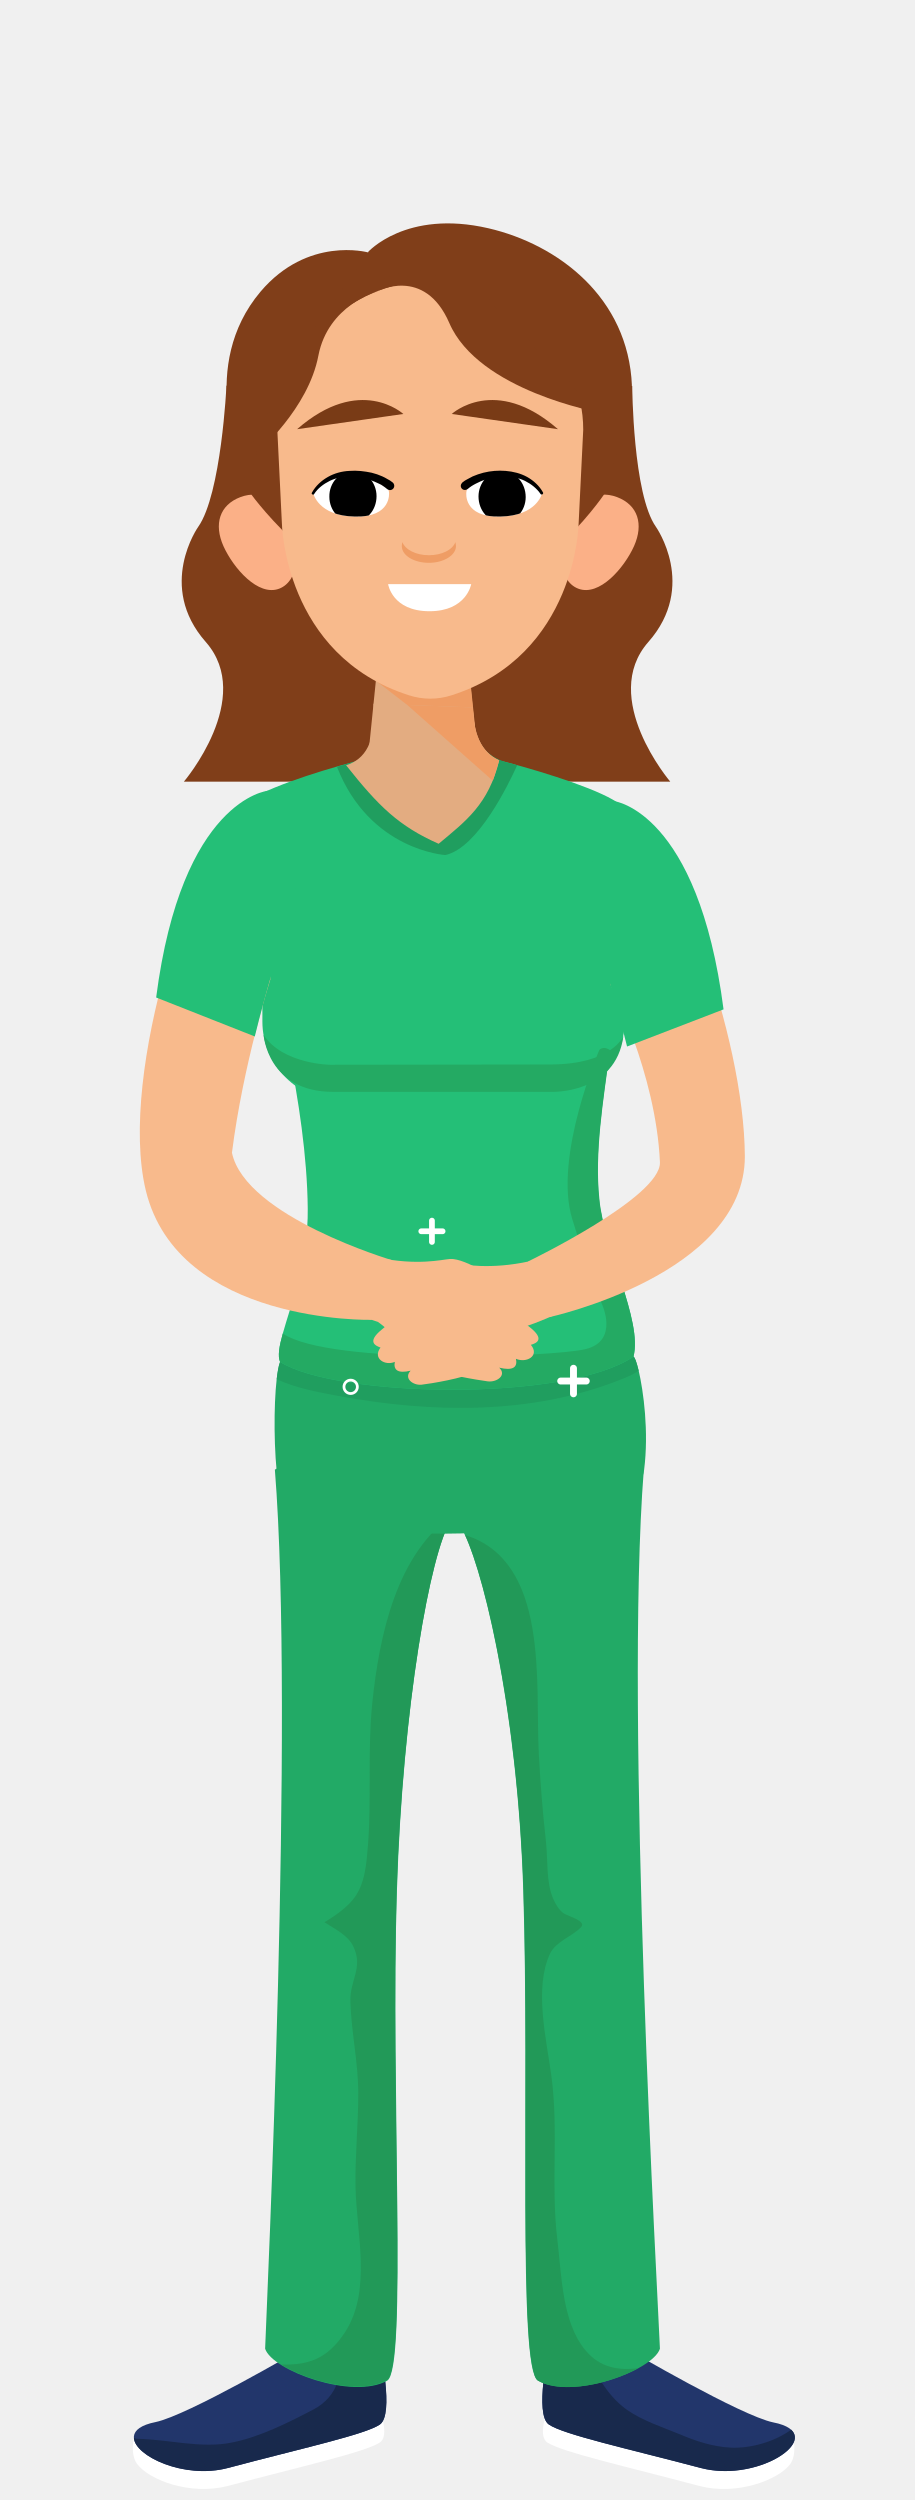
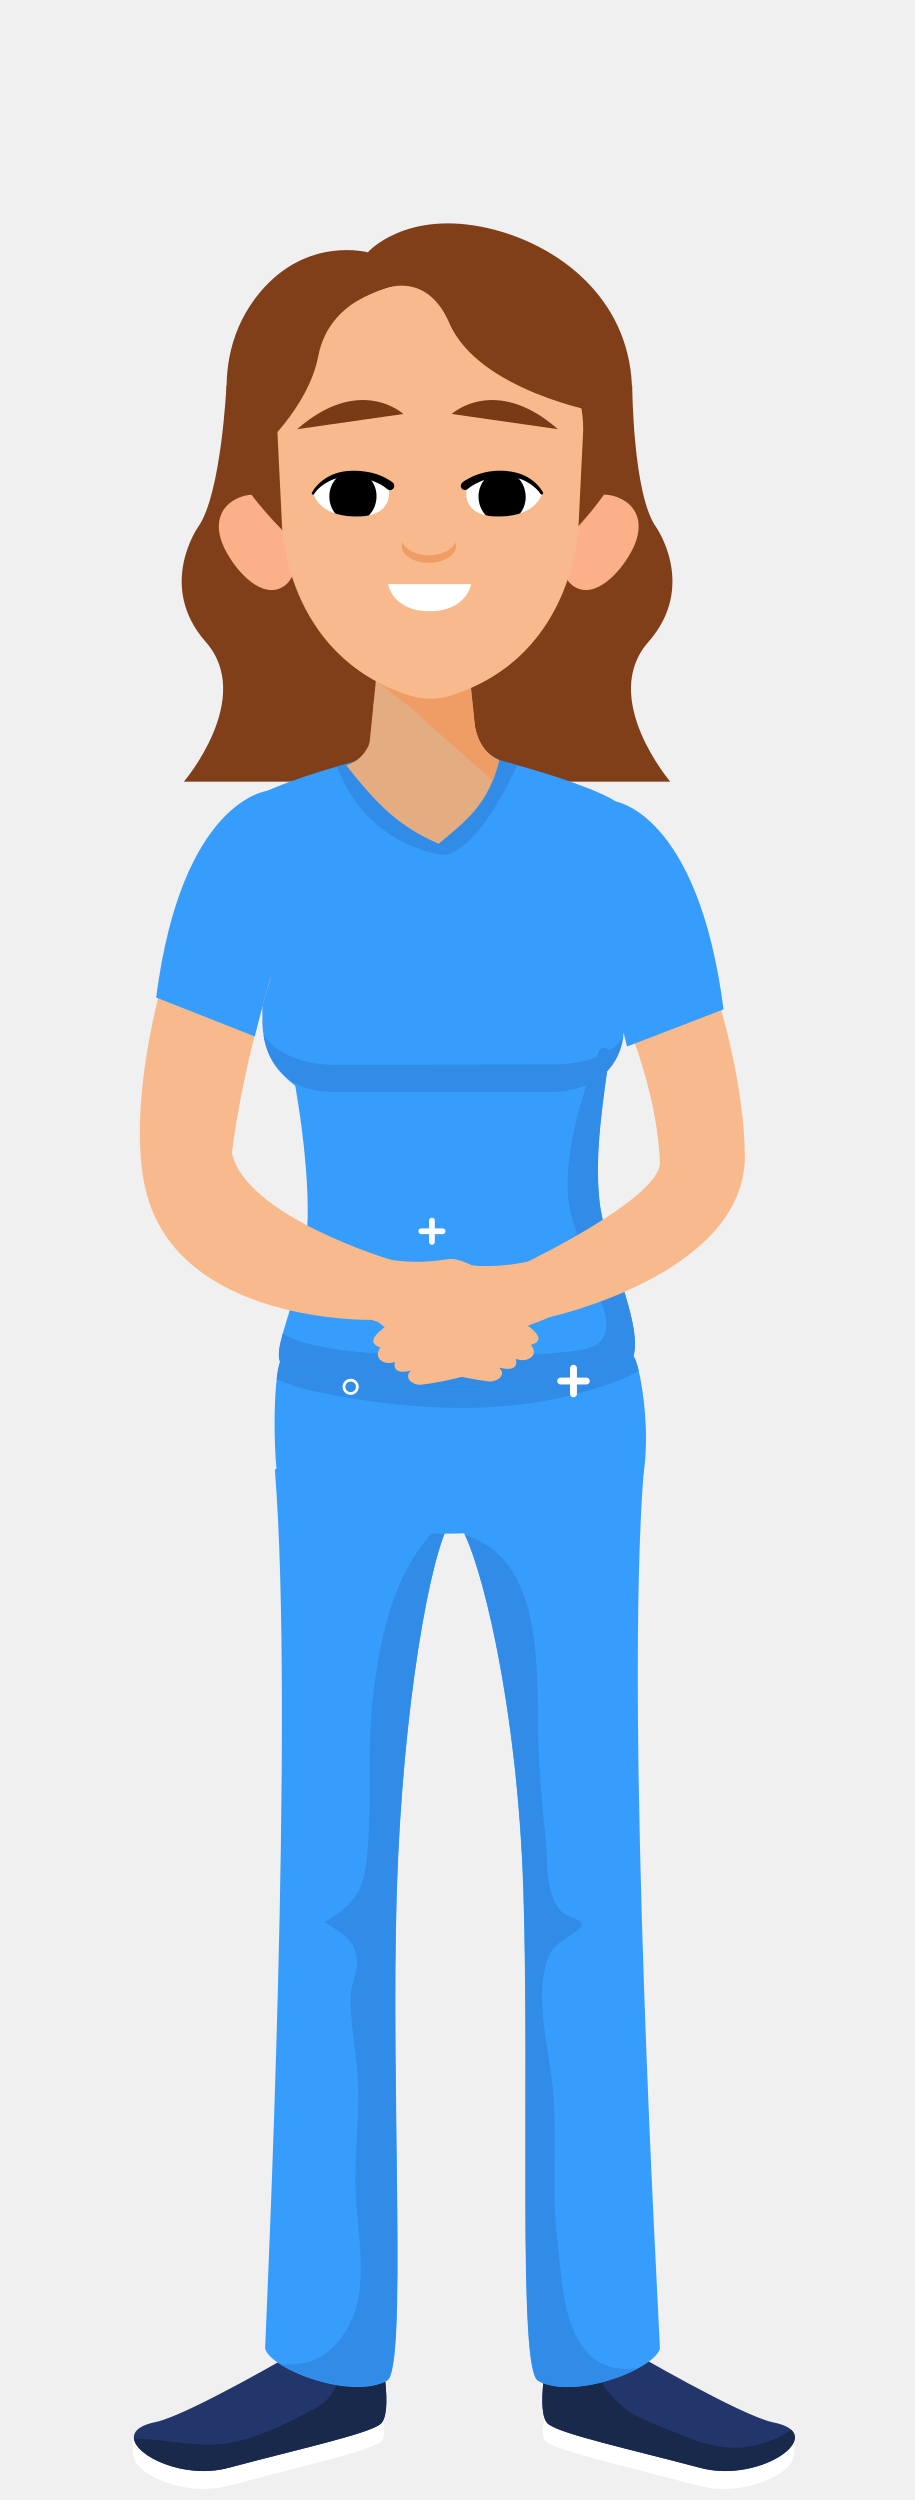
<svg xmlns="http://www.w3.org/2000/svg" xmlns:xlink="http://www.w3.org/1999/xlink" version="1.1" id="Layer_1" x="0px" y="0px" viewBox="0 0 300.5 821.3" style="enable-background:new 0 0 300.5 821.3;" xml:space="preserve">
  <style type="text/css">
	.st0{fill:#FFFFFF;}
	.st1{fill:#22366B;}
	.st2{fill:#18294C;}
- 	.st3{fill:#22AA66;}
- 	.st4{fill:#229958;}
- 	.st5{fill:#209E5F;}
- 	.st6{fill:#803E19;}
- 	.st7{fill:#FBB087;}
- 	.st8{fill:#EF9D65;}
- 	.st9{fill:#E3AC81;}
+ 	.st3{fill:#369DFD;}
+ 	.st4{fill:#308CE7;}
+ 	.st5{fill:#803E19;}
+ 	.st6{fill:#FBB087;}
+ 	.st7{fill:none;}
+ 	.st8{fill:#E3AC81;}
+ 	.st9{fill:#EF9D65;}
	.st10{fill:#F8BA8C;}
	.st11{clip-path:url(#SVGID_2_);}
	.st12{clip-path:url(#SVGID_4_);}
	.st13{fill:#793B16;}
- 	.st14{fill:#24BF77;}
- 	.st15{fill:#24AA63;}
- 	.st16{fill:none;stroke:#FFFFFF;stroke-width:2.27;stroke-linecap:round;stroke-linejoin:round;}
- 	.st17{fill:none;stroke:#FFFFFF;stroke-width:1.89;stroke-linecap:round;stroke-linejoin:round;}
- 	.st18{fill:none;stroke:#FFFFFF;stroke-width:0.91;stroke-linecap:round;stroke-linejoin:round;}
+ 	.st14{fill:none;stroke:#FFFFFF;stroke-width:2.27;stroke-linecap:round;stroke-linejoin:round;}
+ 	.st15{fill:none;stroke:#FFFFFF;stroke-width:1.89;stroke-linecap:round;stroke-linejoin:round;}
+ 	.st16{fill:none;stroke:#FFFFFF;stroke-width:0.91;stroke-linecap:round;stroke-linejoin:round;}
</style>
  <g id="BACKGROUND">
</g>
  <g id="OBJECT">
    <path class="st0" d="M74.8,816.7c24.4-6.5,45.1-11.1,50-14.3c3.3-2.2-0.1-10.7-0.1-10.7L98.4,778L44,800.8c0,0-1.3,5.4,1,8.6   C48.9,814.7,62.5,819.9,74.8,816.7z" />
    <path class="st0" d="M229.8,816.7c-24.4-6.5-45.1-11.1-50-14.3c-3.3-2.2,0.1-10.7,0.1-10.7l26.3-13.7l54.4,22.9c0,0,1.3,5.4-1,8.6   C255.7,814.7,242.1,819.9,229.8,816.7z" />
    <path class="st1" d="M230.3,810.8c-24.4-6.5-45.2-11-50-14.3s0-24.9,0-24.9l26.4,0.5c0,0,36.7,21.5,47.3,23.7   C273.1,799.5,250,815.9,230.3,810.8z" />
    <path class="st2" d="M259.9,798.2c-5.4,4-13.4,6.2-19.8,5.9c-5.9-0.3-11.4-2.1-16.8-4.4c-5.6-2.3-12.3-4.5-17.3-8   c-7.2-5.1-10.4-12.9-15.2-19.9l-10.5-0.2c0,0-4.8,21.5,0,24.9c4.8,3.3,25.6,7.9,50,14.3C247,815.2,266.2,804,259.9,798.2z" />
    <path class="st3" d="M151.2,501.4c6.7,10.5,18.8,58.9,20.7,119.6c2.1,65.5-1.9,157.2,4.8,161.1c11.3,6.4,37.8-3.3,40.1-10.5   c-0.5-13.9-11.7-207.7-5.3-288.7C174.1,461.1,136,477.4,151.2,501.4z" />
    <path class="st4" d="M192.4,772.2c-7.8-9.2-7.9-25-9.3-36.4c-2.2-18.1,0.5-35.9-2-54.1c-1.6-11.8-5.7-28.6-0.4-39.9   c1.9-4,7.4-5.7,10.2-8.7c1.9-2-4.3-3.6-5.5-4.4c-1.7-1-2.9-3.2-3.7-5c-2.3-5.4-1.7-12.5-2.3-18.3c-1.1-9.8-1.9-19.7-2.4-29.5   c-1.2-22.8,3.6-63-24.2-71.6c6.9,14.8,17.4,60.5,19.2,116.7c2.1,65.5-1.9,157.2,4.8,161.1c8,4.6,23.7,1,32.9-4.1   C203.3,778.8,197.2,777.9,192.4,772.2z" />
    <path class="st1" d="M74.8,810.8c24.4-6.5,45.2-11,50-14.3s0-24.9,0-24.9L98.4,772c0,0-36.7,21.5-47.3,23.7   C32,799.5,55.2,815.9,74.8,810.8z" />
    <path class="st2" d="M124.8,771.6l-14,0.3c2.4,7.1,0.2,15.5-7.9,19.7c-8.2,4.3-17.6,9-26.6,10.8c-10.1,2.1-20.8-1-31-1.2   c-0.5,0-0.9-0.1-1.3-0.3c0.2,5.9,16.4,13.7,30.8,9.9c24.4-6.5,45.2-11,50-14.3C129.6,793.1,124.8,771.6,124.8,771.6z" />
    <path class="st3" d="M148.1,499.5c-6.7,10.5-15.8,60.8-17.7,121.5c-2.1,65.5,3.5,157.2-3.2,161.1c-11.3,6.4-37.8-3.3-40.1-10.5   c0.5-14.3,9.7-207.4,3.2-288.8C127.8,461,163.3,475.6,148.1,499.5z" />
    <path class="st4" d="M148.1,499.5c0.5-0.8,0.9-1.5,1.3-2.3c-19.2,13-24.8,40.2-27.1,62.3c-1.6,15.6-0.2,31-1.4,46.5   c-0.5,6.1-0.9,13.2-5,18.1c-2.6,3.1-5.9,5.3-9.3,7.4c3.5,2.3,7.8,4.3,9.5,8c3.3,7-1.2,11-1,18c0.3,10.1,2.6,20.1,2.6,30.3   c0,10.3-1.1,20.5-0.9,30.8c0.3,15.1,5.4,33.8-3.4,47.5c-6,9.2-12.5,10.9-21,10.7c8.9,5.6,26.2,10,34.7,5.1   c6.7-3.8,1.1-95.6,3.2-161.1C132.3,560.3,141.4,510.1,148.1,499.5z" />
    <path class="st3" d="M211.6,482.9c-3.2,26.1-117,27.9-120.2,4.9c-1.5-10.9-1.5-26-0.5-34.8c0.3-2.4,0.6-4.3,1.1-5.6   c2-6,112.9-18.2,116.1-1.7c0.4,0,1,1.7,1.7,4.5C211.4,457,213.2,470.4,211.6,482.9z" />
-     <path class="st5" d="M209.8,450.3c-1.7,1.2-3.6,2-5.6,2.8c-29.4,11.8-62.5,11.2-93.6,5.4c-6.3-1.2-13.5-2.5-19.7-5.4   c0.3-2.4,0.6-4.3,1.1-5.6c2-6,112.9-18.2,116.1-1.7C208.5,445.7,209.1,447.4,209.8,450.3z" />
+     <path class="st4" d="M209.8,450.3c-1.7,1.2-3.6,2-5.6,2.8c-29.4,11.8-62.5,11.2-93.6,5.4c-6.3-1.2-13.5-2.5-19.7-5.4   c0.3-2.4,0.6-4.3,1.1-5.6c2-6,112.9-18.2,116.1-1.7C208.5,445.7,209.1,447.4,209.8,450.3z" />
    <g>
-       <path class="st6" d="M74.4,126.7c0,0-1.7,35.7-9.3,46.4c0,0-13.7,19.4,2.5,37.8s-7.2,45.9-7.2,45.9H139V122.1L74.4,126.7z" />
-       <path class="st6" d="M207.7,126.8c0,0,0.2,35.6,7.8,46.3c0,0,13.7,19.4-2.5,37.8s7.2,45.9,7.2,45.9h-78.5V122.1L207.7,126.8z" />
-       <path class="st6" d="M203.4,137.9c0,34.8-28.2,62.9-62.9,62.9s-62.9-28.2-62.9-62.9c0-34.8,28.2-57.6,62.9-57.6    S203.4,103.1,203.4,137.9z" />
+       <path class="st5" d="M74.4,126.7c0,0-1.7,35.7-9.3,46.4c0,0-13.7,19.4,2.5,37.8s-7.2,45.9-7.2,45.9H139V122.1L74.4,126.7z" />
+       <path class="st5" d="M207.7,126.8c0,0,0.2,35.6,7.8,46.3c0,0,13.7,19.4-2.5,37.8s7.2,45.9,7.2,45.9h-78.5V122.1L207.7,126.8z" />
+       <path class="st5" d="M203.4,137.9c0,34.8-28.2,62.9-62.9,62.9s-62.9-28.2-62.9-62.9c0-34.8,28.2-57.6,62.9-57.6    S203.4,103.1,203.4,137.9z" />
      <g>
        <g>
          <g>
-             <path class="st7" d="M95.6,171.9c3.2,7.2,3,18.9-3.9,21.5s-15-6.7-18.3-14c-3.2-7.2-1.3-13.5,5.6-16.1       C85.9,160.7,92.4,164.6,95.6,171.9z" />
+             <path class="st6" d="M95.6,171.9c3.2,7.2,3,18.9-3.9,21.5s-15-6.7-18.3-14c-3.2-7.2-1.3-13.5,5.6-16.1       C85.9,160.7,92.4,164.6,95.6,171.9z" />
          </g>
        </g>
-         <line class="st8" x1="81.1" y1="172" x2="92.6" y2="181.1" />
+         <line class="st7" x1="81.1" y1="172" x2="92.6" y2="181.1" />
      </g>
      <g>
        <g>
          <g>
-             <path class="st7" d="M186.1,171.9c-3.2,7.2-3,18.9,3.9,21.5s15-6.7,18.3-14c3.2-7.2,1.3-13.5-5.6-16.1       C195.8,160.7,189.3,164.6,186.1,171.9z" />
+             <path class="st6" d="M186.1,171.9c-3.2,7.2-3,18.9,3.9,21.5s15-6.7,18.3-14c3.2-7.2,1.3-13.5-5.6-16.1       C195.8,160.7,189.3,164.6,186.1,171.9z" />
          </g>
        </g>
-         <line class="st8" x1="201.8" y1="172" x2="190.3" y2="181.1" />
+         <line class="st7" x1="201.8" y1="172" x2="190.3" y2="181.1" />
      </g>
-       <path class="st6" d="M198.4,162.5c0,0-25.1,37-57,37s-58.8-37-58.8-37c0-30.6,26.9-74,58.8-74S198.4,131.8,198.4,162.5z" />
+       <path class="st5" d="M198.4,162.5c0,0-25.1,37-57,37s-58.8-37-58.8-37c0-30.6,26.9-74,58.8-74S198.4,131.8,198.4,162.5z" />
      <g>
-         <polygon class="st9" points="124.7,211.6 117.4,283.5 160.5,283.5 153.1,210.9    " />
-         <polygon class="st8" points="123.7,223.8 157.2,249.7 153.6,214.9    " />
+         <polygon class="st8" points="124.7,211.6 117.4,283.5 160.5,283.5 153.1,210.9    " />
+         <polygon class="st9" points="123.7,223.8 157.2,249.7 153.6,214.9    " />
      </g>
      <g>
        <g>
          <path id="XMLID_12_" class="st10" d="M141.4,92.3L141.4,92.3c-26.7,0-50.3,23.4-50.3,48.9l1.5,30.6c0,0,0.6,43.4,41.7,56.6      c4.6,1.5,9.5,1.5,14.1,0c41.2-13.2,41.7-56.6,41.7-56.6l1.5-30.6C191.7,115.7,168.1,92.3,141.4,92.3z" />
        </g>
      </g>
      <g>
        <g>
          <g>
            <g>
              <path id="XMLID_11_" class="st0" d="M153.2,161.8c0,0,0.1-6.5,12.5-5.6c11.1,0.8,12.4,5.8,12.4,5.8s-1.6,7.5-13.8,7.7        C152.1,170,153.2,161.8,153.2,161.8z" />
            </g>
            <g>
-               <defs>
-                 <path id="SVGID_1_" d="M153.2,161.8c0,0,0.1-6.5,12.5-5.6c11.1,0.8,12.4,5.8,12.4,5.8s-1.6,7.5-13.8,7.7         C152.1,170,153.2,161.8,153.2,161.8z" />
-               </defs>
-               <clipPath id="SVGID_2_">
-                 <use xlink:href="#SVGID_1_" style="overflow:visible;" />
-               </clipPath>
-               <path class="st11" d="M172.7,163.3c0,4.6-3.5,8.4-7.8,8.3c-4.3,0-7.7-3.8-7.7-8.5c0-4.6,3.5-8.4,7.8-8.3        C169.3,154.8,172.7,158.6,172.7,163.3z" />
+               <g>
+                 <defs>
+                   <path id="SVGID_1_" d="M153.2,161.8c0,0,0.1-6.5,12.5-5.6c11.1,0.8,12.4,5.8,12.4,5.8s-1.6,7.5-13.8,7.7          C152.1,170,153.2,161.8,153.2,161.8z" />
+                 </defs>
+                 <clipPath id="SVGID_2_">
+                   <use xlink:href="#SVGID_1_" style="overflow:visible;" />
+                 </clipPath>
+                 <path class="st11" d="M172.7,163.3c0,4.6-3.5,8.4-7.8,8.3c-4.3,0-7.7-3.8-7.7-8.5c0-4.6,3.5-8.4,7.8-8.3         C169.3,154.8,172.7,158.6,172.7,163.3z" />
+               </g>
            </g>
          </g>
          <g>
            <path d="M151.9,158.5c0.6-0.5,1.1-0.8,1.7-1.1c0.6-0.3,1.1-0.6,1.7-0.9c1.2-0.5,2.3-0.9,3.5-1.2c2.4-0.6,4.9-0.8,7.3-0.6       c2.5,0.2,4.9,0.8,7.1,2c2.1,1.2,4,2.9,5.2,5.1c0.1,0.2,0,0.5-0.2,0.6s-0.5,0.1-0.6-0.1l0,0c-1.2-1.8-3.1-3.3-5.1-4.3       s-4.3-1.4-6.5-1.4s-4.5,0.4-6.6,1c-1.1,0.3-2.1,0.8-3.1,1.3c-0.5,0.3-1,0.5-1.4,0.8s-0.9,0.6-1.2,0.9l0,0       c-0.6,0.5-1.5,0.5-2-0.1S151.3,159.1,151.9,158.5C151.9,158.6,151.9,158.5,151.9,158.5z" />
          </g>
        </g>
        <g>
          <g>
            <g>
              <path id="XMLID_10_" class="st0" d="M127.8,161.8c0,0-0.1-6.5-12.5-5.6c-11.1,0.8-12.4,5.8-12.4,5.8s1.5,7.5,13.7,7.7        C128.8,170,127.8,161.8,127.8,161.8z" />
            </g>
            <g>
-               <defs>
-                 <path id="SVGID_3_" d="M127.8,161.8c0,0-0.1-6.5-12.5-5.6c-11.1,0.8-12.4,5.8-12.4,5.8s1.5,7.5,13.7,7.7         C128.8,170,127.8,161.8,127.8,161.8z" />
-               </defs>
-               <clipPath id="SVGID_4_">
-                 <use xlink:href="#SVGID_3_" style="overflow:visible;" />
-               </clipPath>
-               <path class="st12" d="M108.2,163.2c0,4.6,3.5,8.4,7.8,8.3c4.3,0,7.7-3.8,7.7-8.5c0-4.6-3.5-8.4-7.8-8.3        C111.6,154.8,108.1,158.6,108.2,163.2z" />
+               <g>
+                 <defs>
+                   <path id="SVGID_3_" d="M127.8,161.8c0,0-0.1-6.5-12.5-5.6c-11.1,0.8-12.4,5.8-12.4,5.8s1.5,7.5,13.7,7.7          C128.8,170,127.8,161.8,127.8,161.8z" />
+                 </defs>
+                 <clipPath id="SVGID_4_">
+                   <use xlink:href="#SVGID_3_" style="overflow:visible;" />
+                 </clipPath>
+                 <path class="st12" d="M108.2,163.2c0,4.6,3.5,8.4,7.8,8.3c4.3,0,7.7-3.8,7.7-8.5c0-4.6-3.5-8.4-7.8-8.3         C111.6,154.8,108.1,158.6,108.2,163.2z" />
+               </g>
            </g>
          </g>
          <g>
            <path d="M127.1,160.6c-0.3-0.3-0.8-0.6-1.2-0.9c-0.4-0.3-0.9-0.6-1.4-0.8c-1-0.5-2-0.9-3.1-1.3c-2.1-0.7-4.4-1-6.6-1       s-4.5,0.4-6.5,1.4s-3.9,2.4-5.1,4.3l0,0c-0.1,0.2-0.4,0.3-0.6,0.1c-0.2-0.1-0.3-0.4-0.1-0.6c1.2-2.2,3.1-3.9,5.2-5.1       c2.1-1.2,4.6-1.9,7.1-2c2.5-0.2,4.9,0.1,7.3,0.6c1.2,0.3,2.4,0.7,3.5,1.2c0.6,0.3,1.1,0.5,1.7,0.9c0.6,0.3,1.1,0.6,1.7,1.1       c0.6,0.5,0.7,1.4,0.2,2S127.8,161.2,127.1,160.6C127.2,160.7,127.1,160.7,127.1,160.6L127.1,160.6z" />
          </g>
        </g>
        <path class="st13" d="M148.4,136c0,0,14.2-13.1,34.9,5L148.4,136z" />
        <path class="st13" d="M132.5,136c0,0-14.2-13.1-34.9,5L132.5,136z" />
        <path class="st0" d="M127.5,191.9h27.3c0,0-1.5,8.9-13.7,8.9C128.8,200.8,127.5,191.9,127.5,191.9z" />
      </g>
-       <path class="st6" d="M123.7,95.8c0,0-15.9,4.5-19.1,21c-3.3,17.5-19.9,31.7-19.9,31.7s7.1-41.9,7.8-43.2    C93.3,104,123.7,95.8,123.7,95.8z" />
-       <path class="st6" d="M123.7,95.8c0,0,15.7-8.6,23.9,10.3c9.6,22.3,49.3,29.4,49.3,29.4S202,109,176.1,98    C150.3,86.9,139.5,86.6,123.7,95.8z" />
-       <path class="st6" d="M120.8,82.9c0,0,12.5-14.2,39.7-7.9c22.8,5.3,45.9,22.7,47.1,51.7l-10.3,9.4L157.2,95L120.8,82.9z" />
-       <path class="st6" d="M120.8,82.9c0,0-19.7-5.4-35.2,12.9C65,120.2,79.2,152,79.2,152l25.1-45.5L120.8,82.9z" />
+       <path class="st5" d="M123.7,95.8c0,0-15.9,4.5-19.1,21c-3.3,17.5-19.9,31.7-19.9,31.7s7.1-41.9,7.8-43.2    C93.3,104,123.7,95.8,123.7,95.8z" />
+       <path class="st5" d="M123.7,95.8c0,0,15.7-8.6,23.9,10.3c9.6,22.3,49.3,29.4,49.3,29.4S202,109,176.1,98    C150.3,86.9,139.5,86.6,123.7,95.8z" />
+       <path class="st5" d="M120.8,82.9c0,0,12.5-14.2,39.7-7.9c22.8,5.3,45.9,22.7,47.1,51.7l-10.3,9.4L157.2,95L120.8,82.9z" />
+       <path class="st5" d="M120.8,82.9c0,0-19.7-5.4-35.2,12.9C65,120.2,79.2,152,79.2,152l25.1-45.5L120.8,82.9z" />
    </g>
-     <path class="st14" d="M208.1,445.7c-22.4,15.1-98,13.3-116.1,1.7c-0.8-1.9-0.3-5,0.9-9.3c2.6-9.4,8.4-24.1,8.2-41   c-0.3-34.8-12-76.2-12-76.2s6.4,2.6-0.2-0.6c0-0.1-0.1-0.2-0.1-0.3c-0.1-0.2-0.1-0.4-0.2-0.6c0,0,0,0,0-0.1l0,0   c0-0.1-0.1-0.2-0.1-0.3c-0.2-0.8-0.5-1.7-0.9-2.8c-0.2-0.7-0.4-1.4-0.6-2.1c-0.1-0.2-0.1-0.4-0.2-0.6c-0.1-0.4-0.3-0.8-0.4-1.3   c0,0,0,0,0-0.1l0,0c-1.7-5.6-3.4-11.7-4.8-17.5c-0.2-0.9-0.5-1.9-0.7-2.8c0-0.1,0-0.1,0-0.2c-2.6-10.1-5.1-23.9-3-25.7   c0.3-0.4,0.8-0.8,1.3-1.2l0,0c6-5.2,24.6-11.1,37.3-14.5l0,0c6.9-1.9,21.1-5.3,24.9-6c0,0,12.1,2.7,25,6.2l0,0   c13.5,3.6,32.1,9.5,37.6,14.1l0,0c0.6,0.5,1.1,1,1.4,1.5c1.2,1.8,0.7,9.3-0.3,20.4c-1.1,12.2-2.2,24.5-2.6,36.9c0,0.2,0,0.3,0,0.4   c-0.3,6.9-1.2,14.1-2.2,21.4c-2.2,16.5-5.1,33.5-3.5,48.9C198.4,410.4,211.2,433.9,208.1,445.7z" />
-     <path class="st14" d="M179.2,361.6h-67c-14.3,0-26-11.7-26-26v-4.4c0-14.3,11.7-26,26-26h67c14.3,0,20.2,0.5,20.2,14.8l5.8,15.5   C205.2,349.9,193.5,361.6,179.2,361.6z" />
-     <path class="st15" d="M208.1,445.7c-22.4,15.1-98,13.3-116.1,1.7c-0.8-1.9-0.3-5,0.9-9.3c15.6,10.5,89.3,7.7,99.5,5.1   c11.1-2.7,5.3-14.9,5.3-14.9s-3.5-7.4-9.7-27.8c-6.3-20.4,8.9-55.6,8.9-55.6c1-0.9,2.2-0.8,3.5,0.1c-2.2,16.5-5.1,33.5-3.5,48.9   C198.4,410.4,211.2,433.9,208.1,445.7z" />
-     <path class="st5" d="M169.9,251.4c-2.7,6-12.9,27.2-23.6,29.5c0,0-24.9-1.5-35.6-29c2-0.6,3.9-1.1,5.8-1.6l0,0   c0.2-0.1,0.4-0.2,0.6-0.3c0.1-0.1,0.3-0.2,0.4-0.3c1.3-0.9,3.3-2.5,5.4-5.4c0.1-0.2,0.2-0.3,0.3-0.5c0.2-0.3,0.4-0.6,0.6-1   c0.1-0.2,0.2-0.4,0.3-0.6c0.5-1,0.9-2,1.2-3.2c2.1-0.1,4.6-0.2,7.2-0.3l0,0c7.4-0.2,16.2,0,23.4,1.1c0.7,2.3,1.5,3.9,2.6,5.5   c2.3,3.3,6.3,4.7,7.4,5c0.2,0.1,0.3,0.1,0.3,0.1l0,0C167.6,250.7,168.7,251,169.9,251.4z" />
-     <path class="st9" d="M122.7,231.2c1,12.8-2.9,18.3-9,20.2c10.7,13.5,17.3,20,30.4,25.8c9-7.5,16.4-13,19.9-27.4   c-6.3-2.8-8.4-9.3-8.7-17.4L122.7,231.2z" />
-     <path class="st8" d="M133.8,231.6l28.1,24.9l2.1-6.7c-6.3-2.8-8.4-9.3-8.7-17.4L133.8,231.6z" />
-     <path class="st15" d="M86.6,340c0,0,1.3,18.7,22.8,18.7c18.3,0,71.6,0,71.6,0s21.2,0.9,23.8-18.3c0,0-3.8,9.3-24.1,9.3   c-16.8,0-72.3,0.1-72.3,0.1S92.9,349.6,86.6,340z" />
+     <path class="st3" d="M208.1,445.7c-22.4,15.1-98,13.3-116.1,1.7c-0.8-1.9-0.3-5,0.9-9.3c2.6-9.4,8.4-24.1,8.2-41   c-0.3-34.8-12-76.2-12-76.2s6.4,2.6-0.2-0.6c0-0.1-0.1-0.2-0.1-0.3c-0.1-0.2-0.1-0.4-0.2-0.6c0,0,0,0,0-0.1l0,0   c0-0.1-0.1-0.2-0.1-0.3c-0.2-0.8-0.5-1.7-0.9-2.8c-0.2-0.7-0.4-1.4-0.6-2.1c-0.1-0.2-0.1-0.4-0.2-0.6c-0.1-0.4-0.3-0.8-0.4-1.3   c0,0,0,0,0-0.1l0,0c-1.7-5.6-3.4-11.7-4.8-17.5c-0.2-0.9-0.5-1.9-0.7-2.8c0-0.1,0-0.1,0-0.2c-2.6-10.1-5.1-23.9-3-25.7   c0.3-0.4,0.8-0.8,1.3-1.2l0,0c6-5.2,24.6-11.1,37.3-14.5l0,0c6.9-1.9,21.1-5.3,24.9-6c0,0,12.1,2.7,25,6.2l0,0   c13.5,3.6,32.1,9.5,37.6,14.1l0,0c0.6,0.5,1.1,1,1.4,1.5c1.2,1.8,0.7,9.3-0.3,20.4c-1.1,12.2-2.2,24.5-2.6,36.9c0,0.2,0,0.3,0,0.4   c-0.3,6.9-1.2,14.1-2.2,21.4c-2.2,16.5-5.1,33.5-3.5,48.9C198.4,410.4,211.2,433.9,208.1,445.7z" />
+     <path class="st3" d="M179.2,361.6h-67c-14.3,0-26-11.7-26-26v-4.4c0-14.3,11.7-26,26-26h67c14.3,0,20.2,0.5,20.2,14.8l5.8,15.5   C205.2,349.9,193.5,361.6,179.2,361.6z" />
+     <path class="st4" d="M208.1,445.7c-22.4,15.1-98,13.3-116.1,1.7c-0.8-1.9-0.3-5,0.9-9.3c15.6,10.5,89.3,7.7,99.5,5.1   c11.1-2.7,5.3-14.9,5.3-14.9s-3.5-7.4-9.7-27.8c-6.3-20.4,8.9-55.6,8.9-55.6c1-0.9,2.2-0.8,3.5,0.1c-2.2,16.5-5.1,33.5-3.5,48.9   C198.4,410.4,211.2,433.9,208.1,445.7z" />
+     <path class="st4" d="M169.9,251.4c-2.7,6-12.9,27.2-23.6,29.5c0,0-24.9-1.5-35.6-29c2-0.6,3.9-1.1,5.8-1.6l0,0   c0.2-0.1,0.4-0.2,0.6-0.3c0.1-0.1,0.3-0.2,0.4-0.3c1.3-0.9,3.3-2.5,5.4-5.4c0.1-0.2,0.2-0.3,0.3-0.5c0.2-0.3,0.4-0.6,0.6-1   c0.1-0.2,0.2-0.4,0.3-0.6c0.5-1,0.9-2,1.2-3.2c2.1-0.1,4.6-0.2,7.2-0.3l0,0c7.4-0.2,16.2,0,23.4,1.1c0.7,2.3,1.5,3.9,2.6,5.5   c2.3,3.3,6.3,4.7,7.4,5c0.2,0.1,0.3,0.1,0.3,0.1l0,0C167.6,250.7,168.7,251,169.9,251.4z" />
+     <path class="st8" d="M122.7,231.2c1,12.8-2.9,18.3-9,20.2c10.7,13.5,17.3,20,30.4,25.8c9-7.5,16.4-13,19.9-27.4   c-6.3-2.8-8.4-9.3-8.7-17.4L122.7,231.2z" />
+     <path class="st9" d="M133.8,231.6l28.1,24.9l2.1-6.7c-6.3-2.8-8.4-9.3-8.7-17.4L133.8,231.6z" />
+     <path class="st4" d="M86.6,340c0,0,1.3,18.7,22.8,18.7c18.3,0,71.6,0,71.6,0s21.2,0.9,23.8-18.3c0,0-3.8,9.3-24.1,9.3   c-16.8,0-72.3,0.1-72.3,0.1S92.9,349.6,86.6,340z" />
    <path class="st10" d="M180.5,432.7l-7-18.3c0,0,43.8-21.1,43.3-32.6c-1.3-29.3-16.2-58.2-16.2-58.2s-7.3-58.3,6.3-52.7   c13.6,5.6,37.6,68.9,37.8,109C244.7,418.7,180.5,432.7,180.5,432.7z" />
    <path class="st10" d="M202.6,302.3c16.2,4,22,7.9,31.3,78.2v0.3c0.7,8.9-2.9,17.6-9.7,23.4c-11.7,10-31.5,25-52.5,31.9   c-5.5,4.2-11.9,12.5-15.6,14.6c-3.7,2.1-14.9,3.9-17.6,4.2c-2.8,0.3-6-2.1-3.6-4.6c-4.2,1-5.7-0.2-5.2-2.9   c-3.2,1.4-7.4-1.1-4.7-4.7c-1.6-0.6-4.6-1.8,0.4-5.9c5-4.1,10.8-9,10.8-9s-6.3,0.5-4.5-2.4c1.7-3,13-10.8,17.9-10.3   s35.4,7.5,74.2-30c-2.9-9.9-10.3-37-10.3-37" />
    <path class="st10" d="M87.5,291.3c-17.3,3.7-22.2,15.7-31,86.1v0.3c-0.6,8.9,3.2,17.4,10.1,23.1c12.6,10.2,34.5,26.2,57.6,33.5   c6,4.3,13,12.7,17,15c4,2.2,16,4.1,19,4.5s6.4-2,3.8-4.5c4.5,1.1,6.1-0.1,5.5-2.9c3.5,1.5,7.9-1,4.9-4.6c1.7-0.5,4.9-1.7-0.5-5.9   s-11.6-9.2-11.6-9.2s6.7,0.7,4.8-2.4c-1.9-3-14.1-11.1-19.3-10.7s-32.8,8.3-75-30c3-9.9,8.6-52.8,8.6-52.8" />
    <path class="st10" d="M122.1,433.6l6.7-19.6c0,0-48.2-14.3-52.6-35.3c3.7-29.2,12.6-56.9,12.6-56.9s2.4-59.5-10.7-52.9   c-13.1,6.7-39.6,83.3-30.2,122.2C58.6,435.1,122.1,433.6,122.1,433.6z" />
-     <path class="st14" d="M87.9,259.8c0,0-28.2,2.8-36.6,67.9l32.4,12.8c0,0,8.4-34.6,12.5-37.6C100.4,299.9,91.5,258.6,87.9,259.8z" />
-     <path class="st14" d="M201.8,263.2c0,0,27.5,3.3,35.9,68.4L206,343.8c0,0-8.4-34.6-12.5-37.6C189.4,303.3,198.3,262,201.8,263.2z" />
+     <path class="st3" d="M87.9,259.8c0,0-28.2,2.8-36.6,67.9l32.4,12.8c0,0,8.4-34.6,12.5-37.6C100.4,299.9,91.5,258.6,87.9,259.8z" />
+     <path class="st3" d="M201.8,263.2c0,0,27.5,3.3,35.9,68.4L206,343.8c0,0-8.4-34.6-12.5-37.6C189.4,303.3,198.3,262,201.8,263.2z" />
    <g>
-       <line class="st16" x1="188.4" y1="449.5" x2="188.4" y2="457.9" />
-       <line class="st16" x1="192.6" y1="453.7" x2="184.2" y2="453.7" />
-       <line class="st17" x1="141.9" y1="401" x2="141.9" y2="408" />
-       <line class="st17" x1="145.4" y1="404.5" x2="138.4" y2="404.5" />
-       <circle class="st18" cx="115.2" cy="455.6" r="2.2" />
+       <line class="st14" x1="188.4" y1="449.5" x2="188.4" y2="457.9" />
+       <line class="st14" x1="192.6" y1="453.7" x2="184.2" y2="453.7" />
+       <line class="st15" x1="141.9" y1="401" x2="141.9" y2="408" />
+       <line class="st15" x1="145.4" y1="404.5" x2="138.4" y2="404.5" />
+       <circle class="st16" cx="115.2" cy="455.6" r="2.2" />
    </g>
-     <path class="st8" d="M140.9,182.4c-4.2,0-7.8-1.8-8.7-4.3c-0.1,0.4-0.2,0.8-0.2,1.3c0,3.1,4,5.5,8.9,5.5s8.9-2.5,8.9-5.5   c0-0.4-0.1-0.9-0.2-1.3C148.7,180.6,145.2,182.4,140.9,182.4z" />
+     <path class="st9" d="M140.9,182.4c-4.2,0-7.8-1.8-8.7-4.3c-0.1,0.4-0.2,0.8-0.2,1.3c0,3.1,4,5.5,8.9,5.5s8.9-2.5,8.9-5.5   c0-0.4-0.1-0.9-0.2-1.3C148.7,180.6,145.2,182.4,140.9,182.4z" />
  </g>
</svg>
